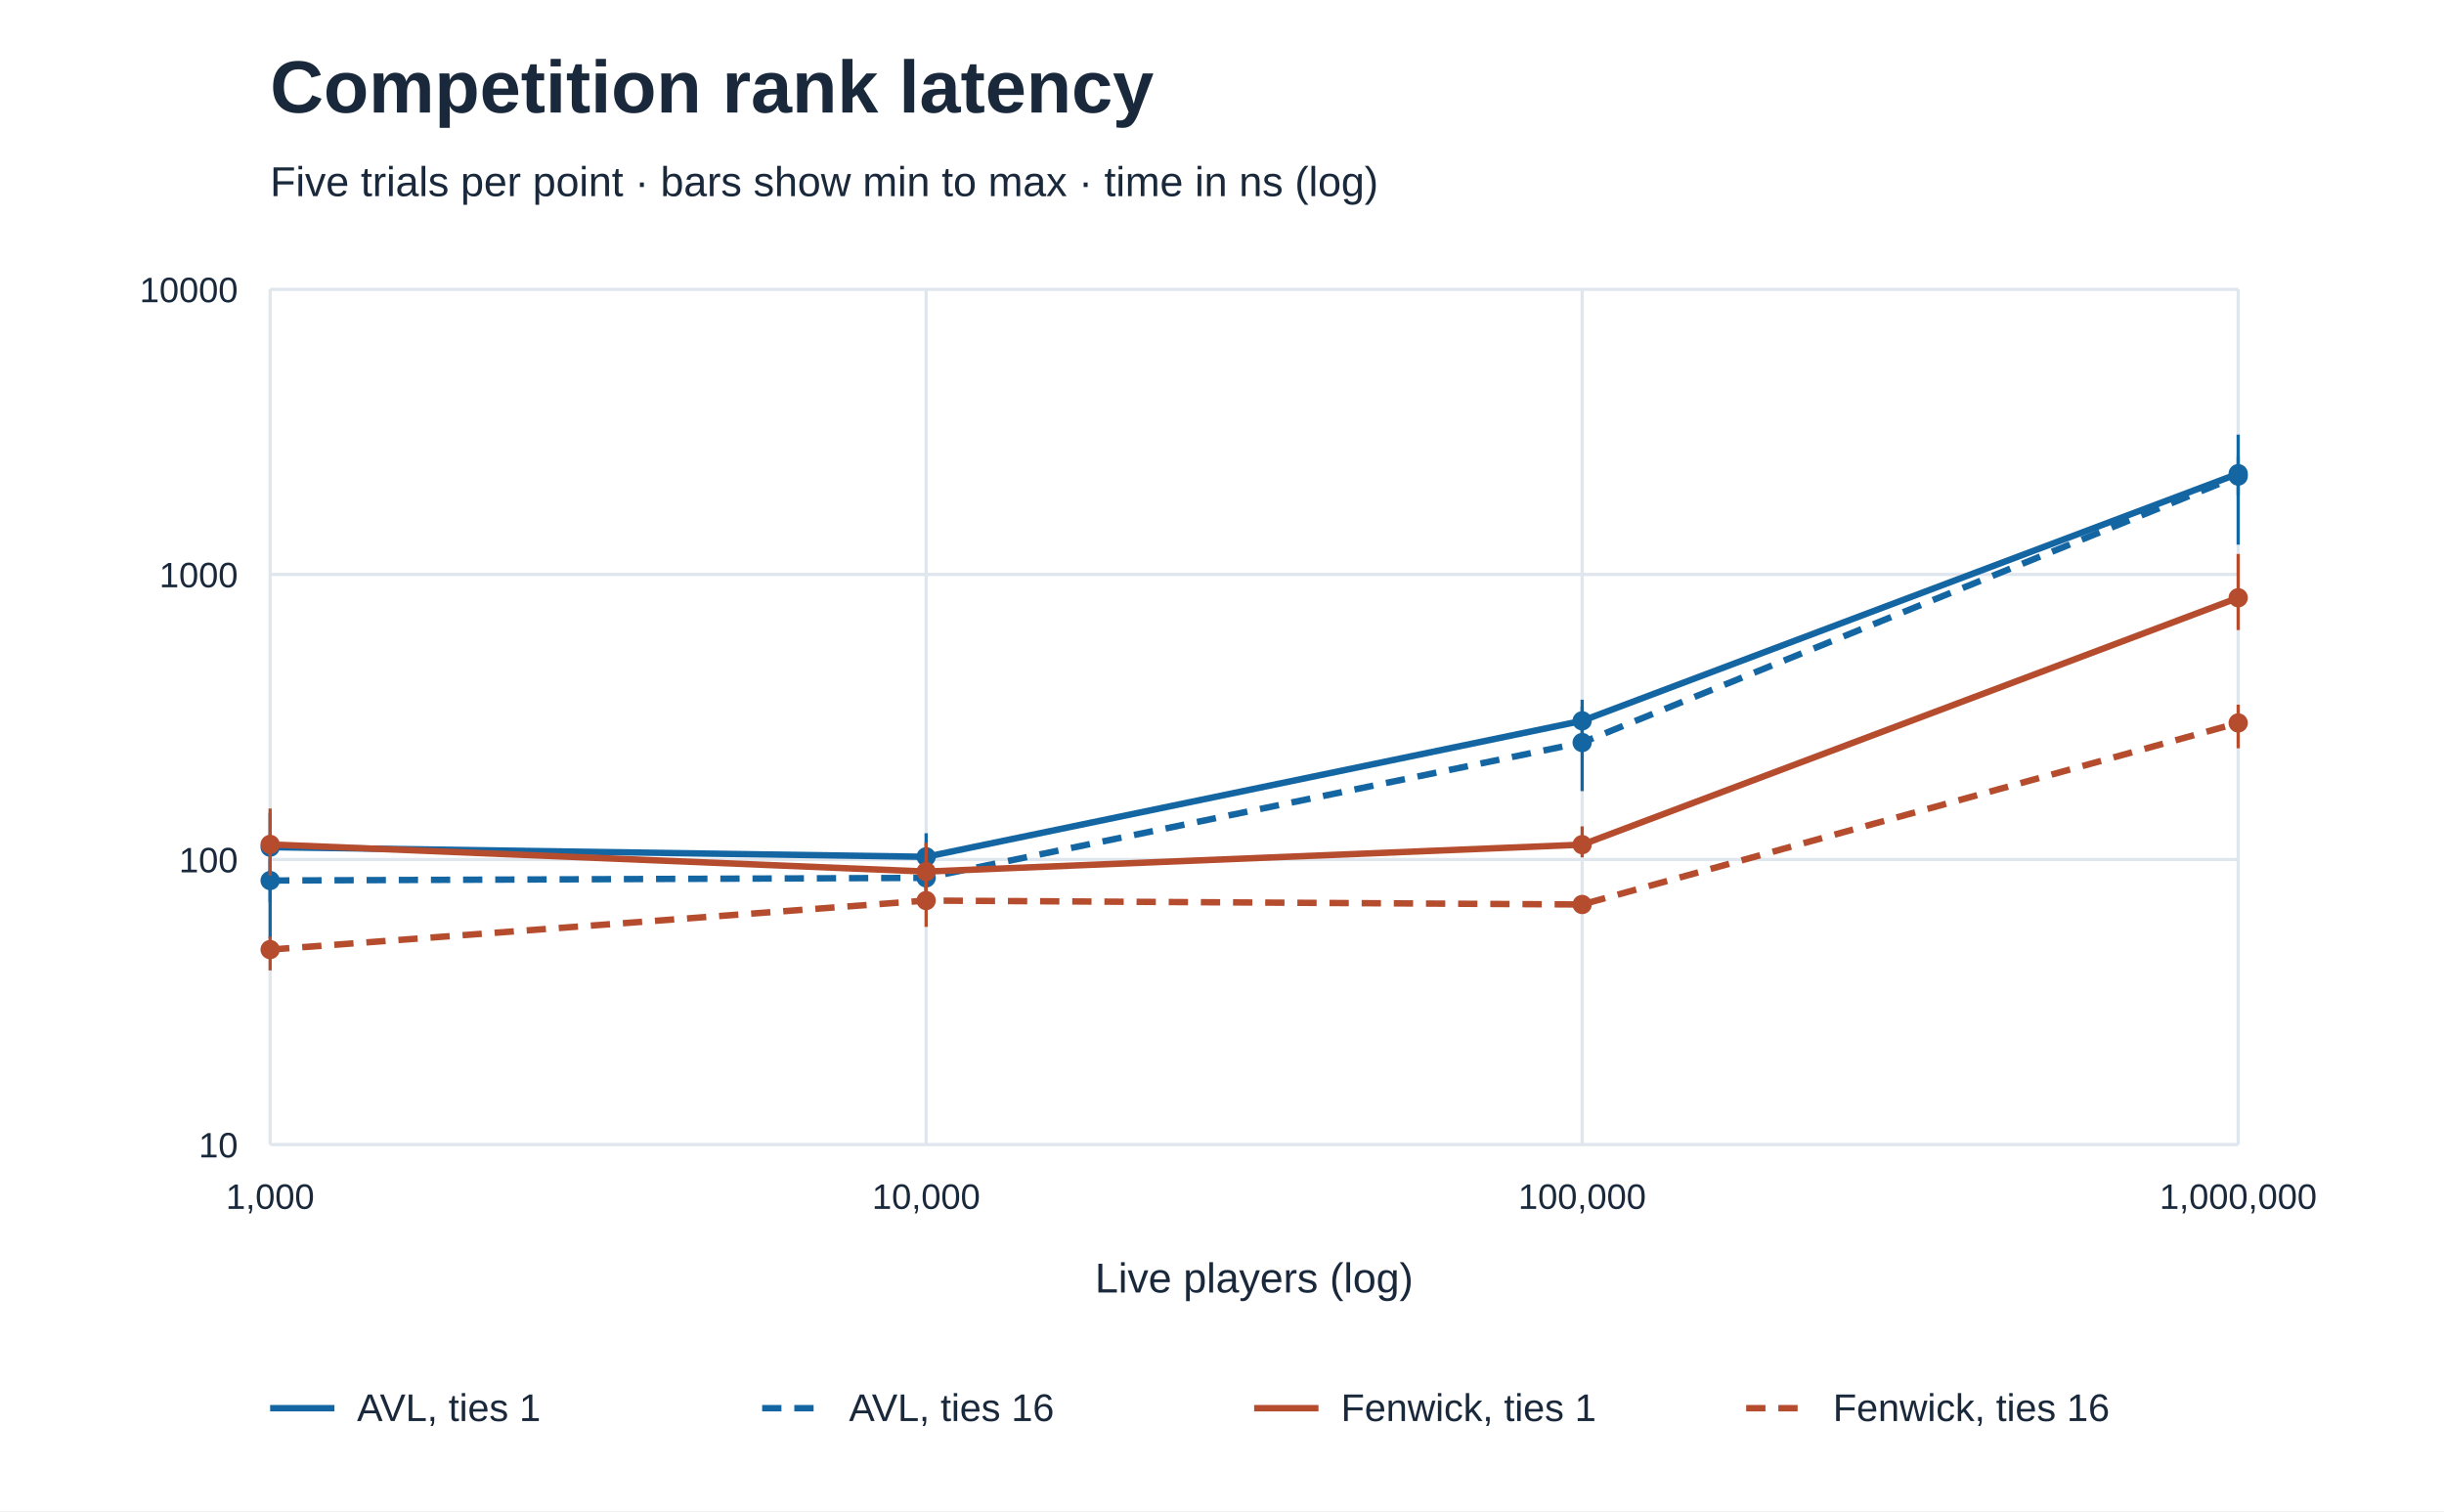
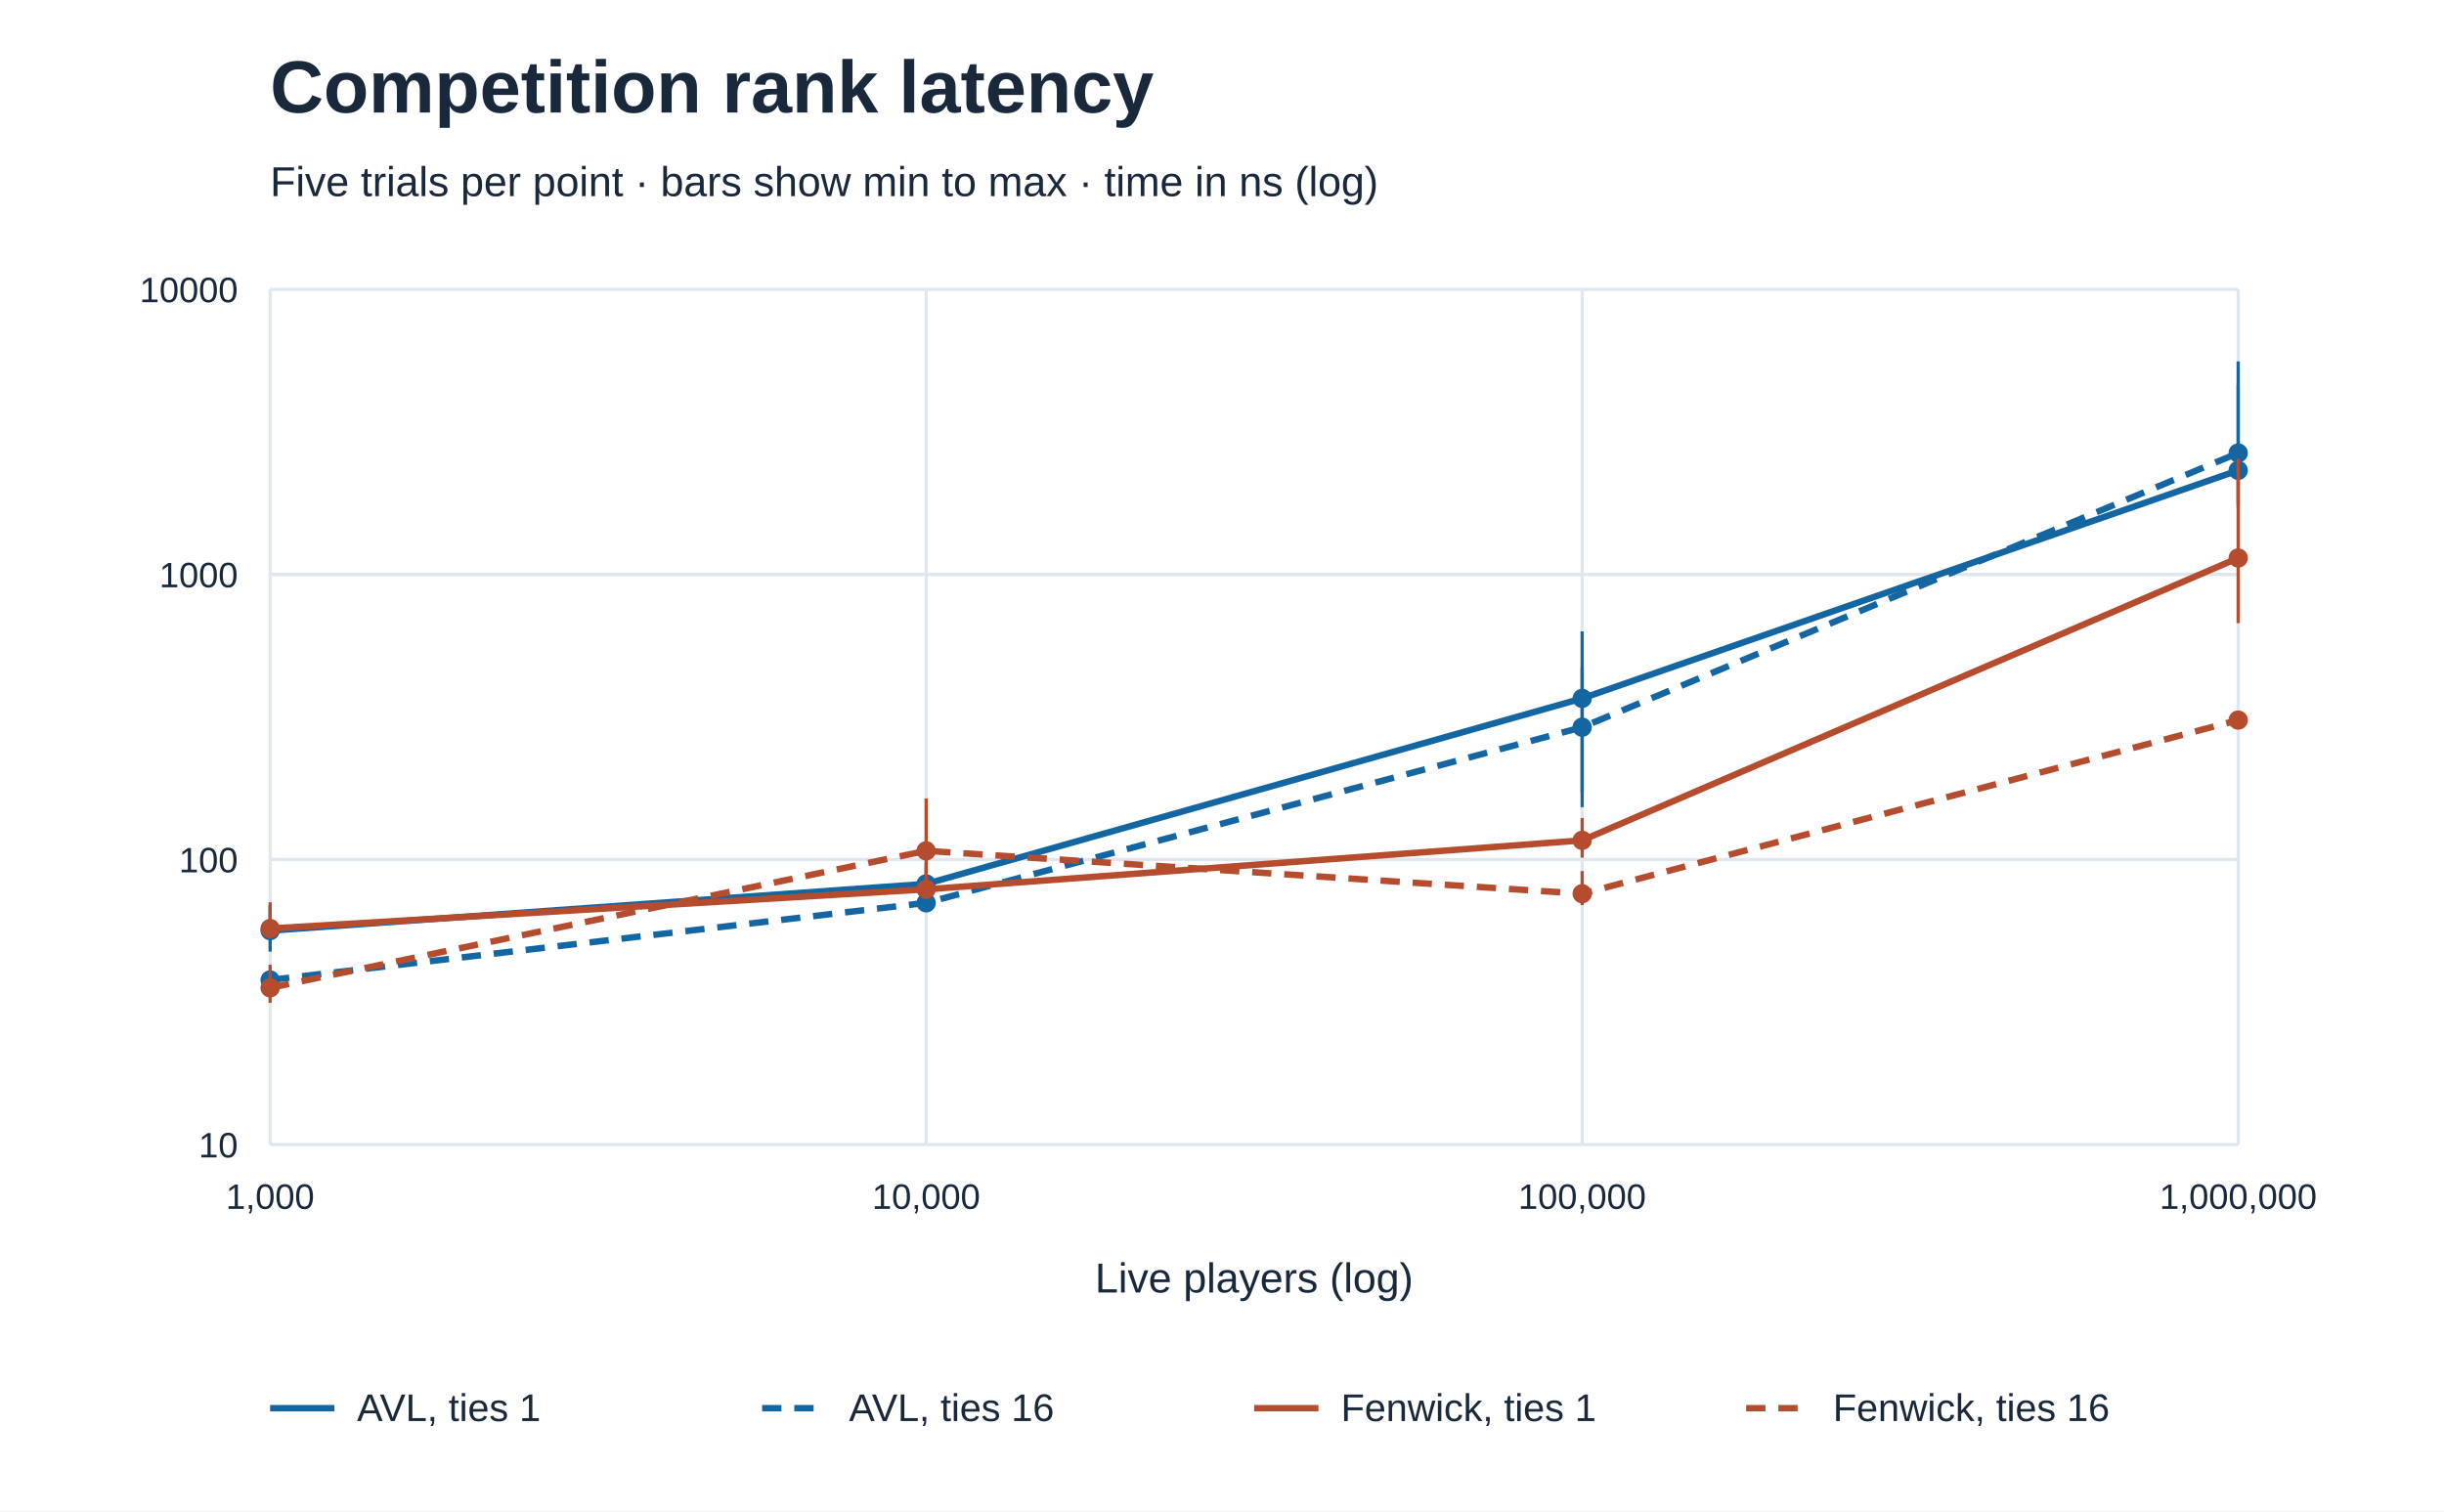
<svg xmlns="http://www.w3.org/2000/svg" width="760" height="470" viewBox="0 0 760 470">
  <rect width="760" height="470" fill="white" />
  <g font-family="Arial, sans-serif" fill="#19283a">
    <text x="84" y="35" font-size="23" font-weight="bold">Competition rank latency</text>
    <text x="84" y="61" font-size="13">Five trials per point · bars show min to max · time in ns (log)</text>
    <path d="M84 356.00H696" stroke="#e0e6ed" />
    <text x="74" y="360.00" font-size="11" text-anchor="end">10</text>
    <path d="M84 267.33H696" stroke="#e0e6ed" />
    <text x="74" y="271.33" font-size="11" text-anchor="end">100</text>
    <path d="M84 178.67H696" stroke="#e0e6ed" />
    <text x="74" y="182.67" font-size="11" text-anchor="end">1000</text>
    <path d="M84 90.00H696" stroke="#e0e6ed" />
    <text x="74" y="94.00" font-size="11" text-anchor="end">10000</text>
    <path d="M84.00 90V356" stroke="#e0e6ed" />
    <text x="84.00" y="376" font-size="11" text-anchor="middle">1,000</text>
    <path d="M288.00 90V356" stroke="#e0e6ed" />
    <text x="288.00" y="376" font-size="11" text-anchor="middle">10,000</text>
    <path d="M492.00 90V356" stroke="#e0e6ed" />
    <text x="492.00" y="376" font-size="11" text-anchor="middle">100,000</text>
    <path d="M696.00 90V356" stroke="#e0e6ed" />
    <text x="696.00" y="376" font-size="11" text-anchor="middle">1,000,000</text>
    <text x="390" y="402" font-size="13" text-anchor="middle">Live players (log)</text>
-     <polyline points="84.00,263.50 288.00,266.50 492.00,224.20 696.00,147.33" fill="none" stroke="#1466a3" stroke-width="2" />
-     <path d="M84.00 291.82V252.86" stroke="#1466a3" />
-     <circle cx="84.00" cy="263.50" r="3" fill="#1466a3" />
-     <path d="M288.00 278.05V259.17" stroke="#1466a3" />
-     <circle cx="288.00" cy="266.50" r="3" fill="#1466a3" />
-     <path d="M492.00 231.04V219.78" stroke="#1466a3" />
-     <circle cx="492.00" cy="224.20" r="3" fill="#1466a3" />
-     <path d="M696.00 169.40V135.19" stroke="#1466a3" />
-     <circle cx="696.00" cy="147.33" r="3" fill="#1466a3" />
+     <polyline points="84.00,289.45 288.00,274.92 492.00,217.23 696.00,146.30" fill="none" stroke="#1466a3" stroke-width="2" />
+     <path d="M84.00 295.98V281.63" stroke="#1466a3" />
+     <circle cx="84.00" cy="289.45" r="3" fill="#1466a3" />
+     <path d="M288.00 278.60V268.89" stroke="#1466a3" />
+     <circle cx="288.00" cy="274.92" r="3" fill="#1466a3" />
+     <path d="M492.00 246.56V196.39" stroke="#1466a3" />
+     <circle cx="492.00" cy="217.23" r="3" fill="#1466a3" />
+     <path d="M696.00 158.01V119.54" stroke="#1466a3" />
+     <circle cx="696.00" cy="146.30" r="3" fill="#1466a3" />
    <path d="M84 438h20" stroke="#1466a3" stroke-width="2" />
    <text x="111" y="442" font-size="12">AVL, ties 1</text>
-     <polyline points="84.00,273.88 288.00,273.05 492.00,230.96 696.00,148.08" fill="none" stroke="#1466a3" stroke-width="2" stroke-dasharray="6 4" />
-     <path d="M84.00 280.66V267.13" stroke="#1466a3" />
-     <circle cx="84.00" cy="273.88" r="3" fill="#1466a3" />
-     <path d="M288.00 279.01V266.07" stroke="#1466a3" />
-     <circle cx="288.00" cy="273.05" r="3" fill="#1466a3" />
-     <path d="M492.00 246.07V217.64" stroke="#1466a3" />
-     <circle cx="492.00" cy="230.96" r="3" fill="#1466a3" />
-     <path d="M696.00 154.12V142.02" stroke="#1466a3" />
-     <circle cx="696.00" cy="148.08" r="3" fill="#1466a3" />
+     <polyline points="84.00,304.81 288.00,280.82 492.00,226.19 696.00,140.90" fill="none" stroke="#1466a3" stroke-width="2" stroke-dasharray="6 4" />
+     <path d="M84.00 306.35V303.01" stroke="#1466a3" />
+     <circle cx="84.00" cy="304.81" r="3" fill="#1466a3" />
+     <path d="M288.00 282.67V279.00" stroke="#1466a3" />
+     <circle cx="288.00" cy="280.82" r="3" fill="#1466a3" />
+     <path d="M492.00 251.05V207.68" stroke="#1466a3" />
+     <circle cx="492.00" cy="226.19" r="3" fill="#1466a3" />
+     <path d="M696.00 156.76V112.39" stroke="#1466a3" />
+     <circle cx="696.00" cy="140.90" r="3" fill="#1466a3" />
    <path d="M237 438h20" stroke="#1466a3" stroke-width="2" stroke-dasharray="6 4" />
    <text x="264" y="442" font-size="12">AVL, ties 16</text>
-     <polyline points="84.00,262.65 288.00,271.09 492.00,262.72 696.00,185.92" fill="none" stroke="#b64c2e" stroke-width="2" />
-     <path d="M84.00 272.31V251.48" stroke="#b64c2e" />
-     <circle cx="84.00" cy="262.65" r="3" fill="#b64c2e" />
-     <path d="M288.00 277.01V266.26" stroke="#b64c2e" />
-     <circle cx="288.00" cy="271.09" r="3" fill="#b64c2e" />
-     <path d="M492.00 266.66V257.03" stroke="#b64c2e" />
-     <circle cx="492.00" cy="262.72" r="3" fill="#b64c2e" />
-     <path d="M696.00 195.97V172.30" stroke="#b64c2e" />
-     <circle cx="696.00" cy="185.92" r="3" fill="#b64c2e" />
+     <polyline points="84.00,288.80 288.00,276.61 492.00,261.38 696.00,173.55" fill="none" stroke="#b64c2e" stroke-width="2" />
+     <path d="M84.00 291.76V280.64" stroke="#b64c2e" />
+     <circle cx="84.00" cy="288.80" r="3" fill="#b64c2e" />
+     <path d="M288.00 277.31V275.90" stroke="#b64c2e" />
+     <circle cx="288.00" cy="276.61" r="3" fill="#b64c2e" />
+     <path d="M492.00 266.77V254.43" stroke="#b64c2e" />
+     <circle cx="492.00" cy="261.38" r="3" fill="#b64c2e" />
+     <path d="M696.00 193.83V142.72" stroke="#b64c2e" />
+     <circle cx="696.00" cy="173.55" r="3" fill="#b64c2e" />
    <path d="M390 438h20" stroke="#b64c2e" stroke-width="2" />
    <text x="417" y="442" font-size="12">Fenwick, ties 1</text>
-     <polyline points="84.00,295.36 288.00,280.11 492.00,281.33 696.00,224.86" fill="none" stroke="#b64c2e" stroke-width="2" stroke-dasharray="6 4" />
-     <path d="M84.00 301.83V291.31" stroke="#b64c2e" />
-     <circle cx="84.00" cy="295.36" r="3" fill="#b64c2e" />
-     <path d="M288.00 288.30V262.18" stroke="#b64c2e" />
-     <circle cx="288.00" cy="280.11" r="3" fill="#b64c2e" />
-     <path d="M492.00 281.44V281.17" stroke="#b64c2e" />
-     <circle cx="492.00" cy="281.33" r="3" fill="#b64c2e" />
-     <path d="M696.00 232.74V219.17" stroke="#b64c2e" />
-     <circle cx="696.00" cy="224.86" r="3" fill="#b64c2e" />
+     <polyline points="84.00,307.25 288.00,264.64 492.00,277.98 696.00,223.97" fill="none" stroke="#b64c2e" stroke-width="2" stroke-dasharray="6 4" />
+     <path d="M84.00 311.91V300.07" stroke="#b64c2e" />
+     <circle cx="84.00" cy="307.25" r="3" fill="#b64c2e" />
+     <path d="M288.00 279.45V248.34" stroke="#b64c2e" />
+     <circle cx="288.00" cy="264.64" r="3" fill="#b64c2e" />
+     <path d="M492.00 281.53V270.93" stroke="#b64c2e" />
+     <circle cx="492.00" cy="277.98" r="3" fill="#b64c2e" />
+     <path d="M696.00 226.45V221.34" stroke="#b64c2e" />
+     <circle cx="696.00" cy="223.97" r="3" fill="#b64c2e" />
    <path d="M543 438h20" stroke="#b64c2e" stroke-width="2" stroke-dasharray="6 4" />
    <text x="570" y="442" font-size="12">Fenwick, ties 16</text>
  </g>
</svg>
